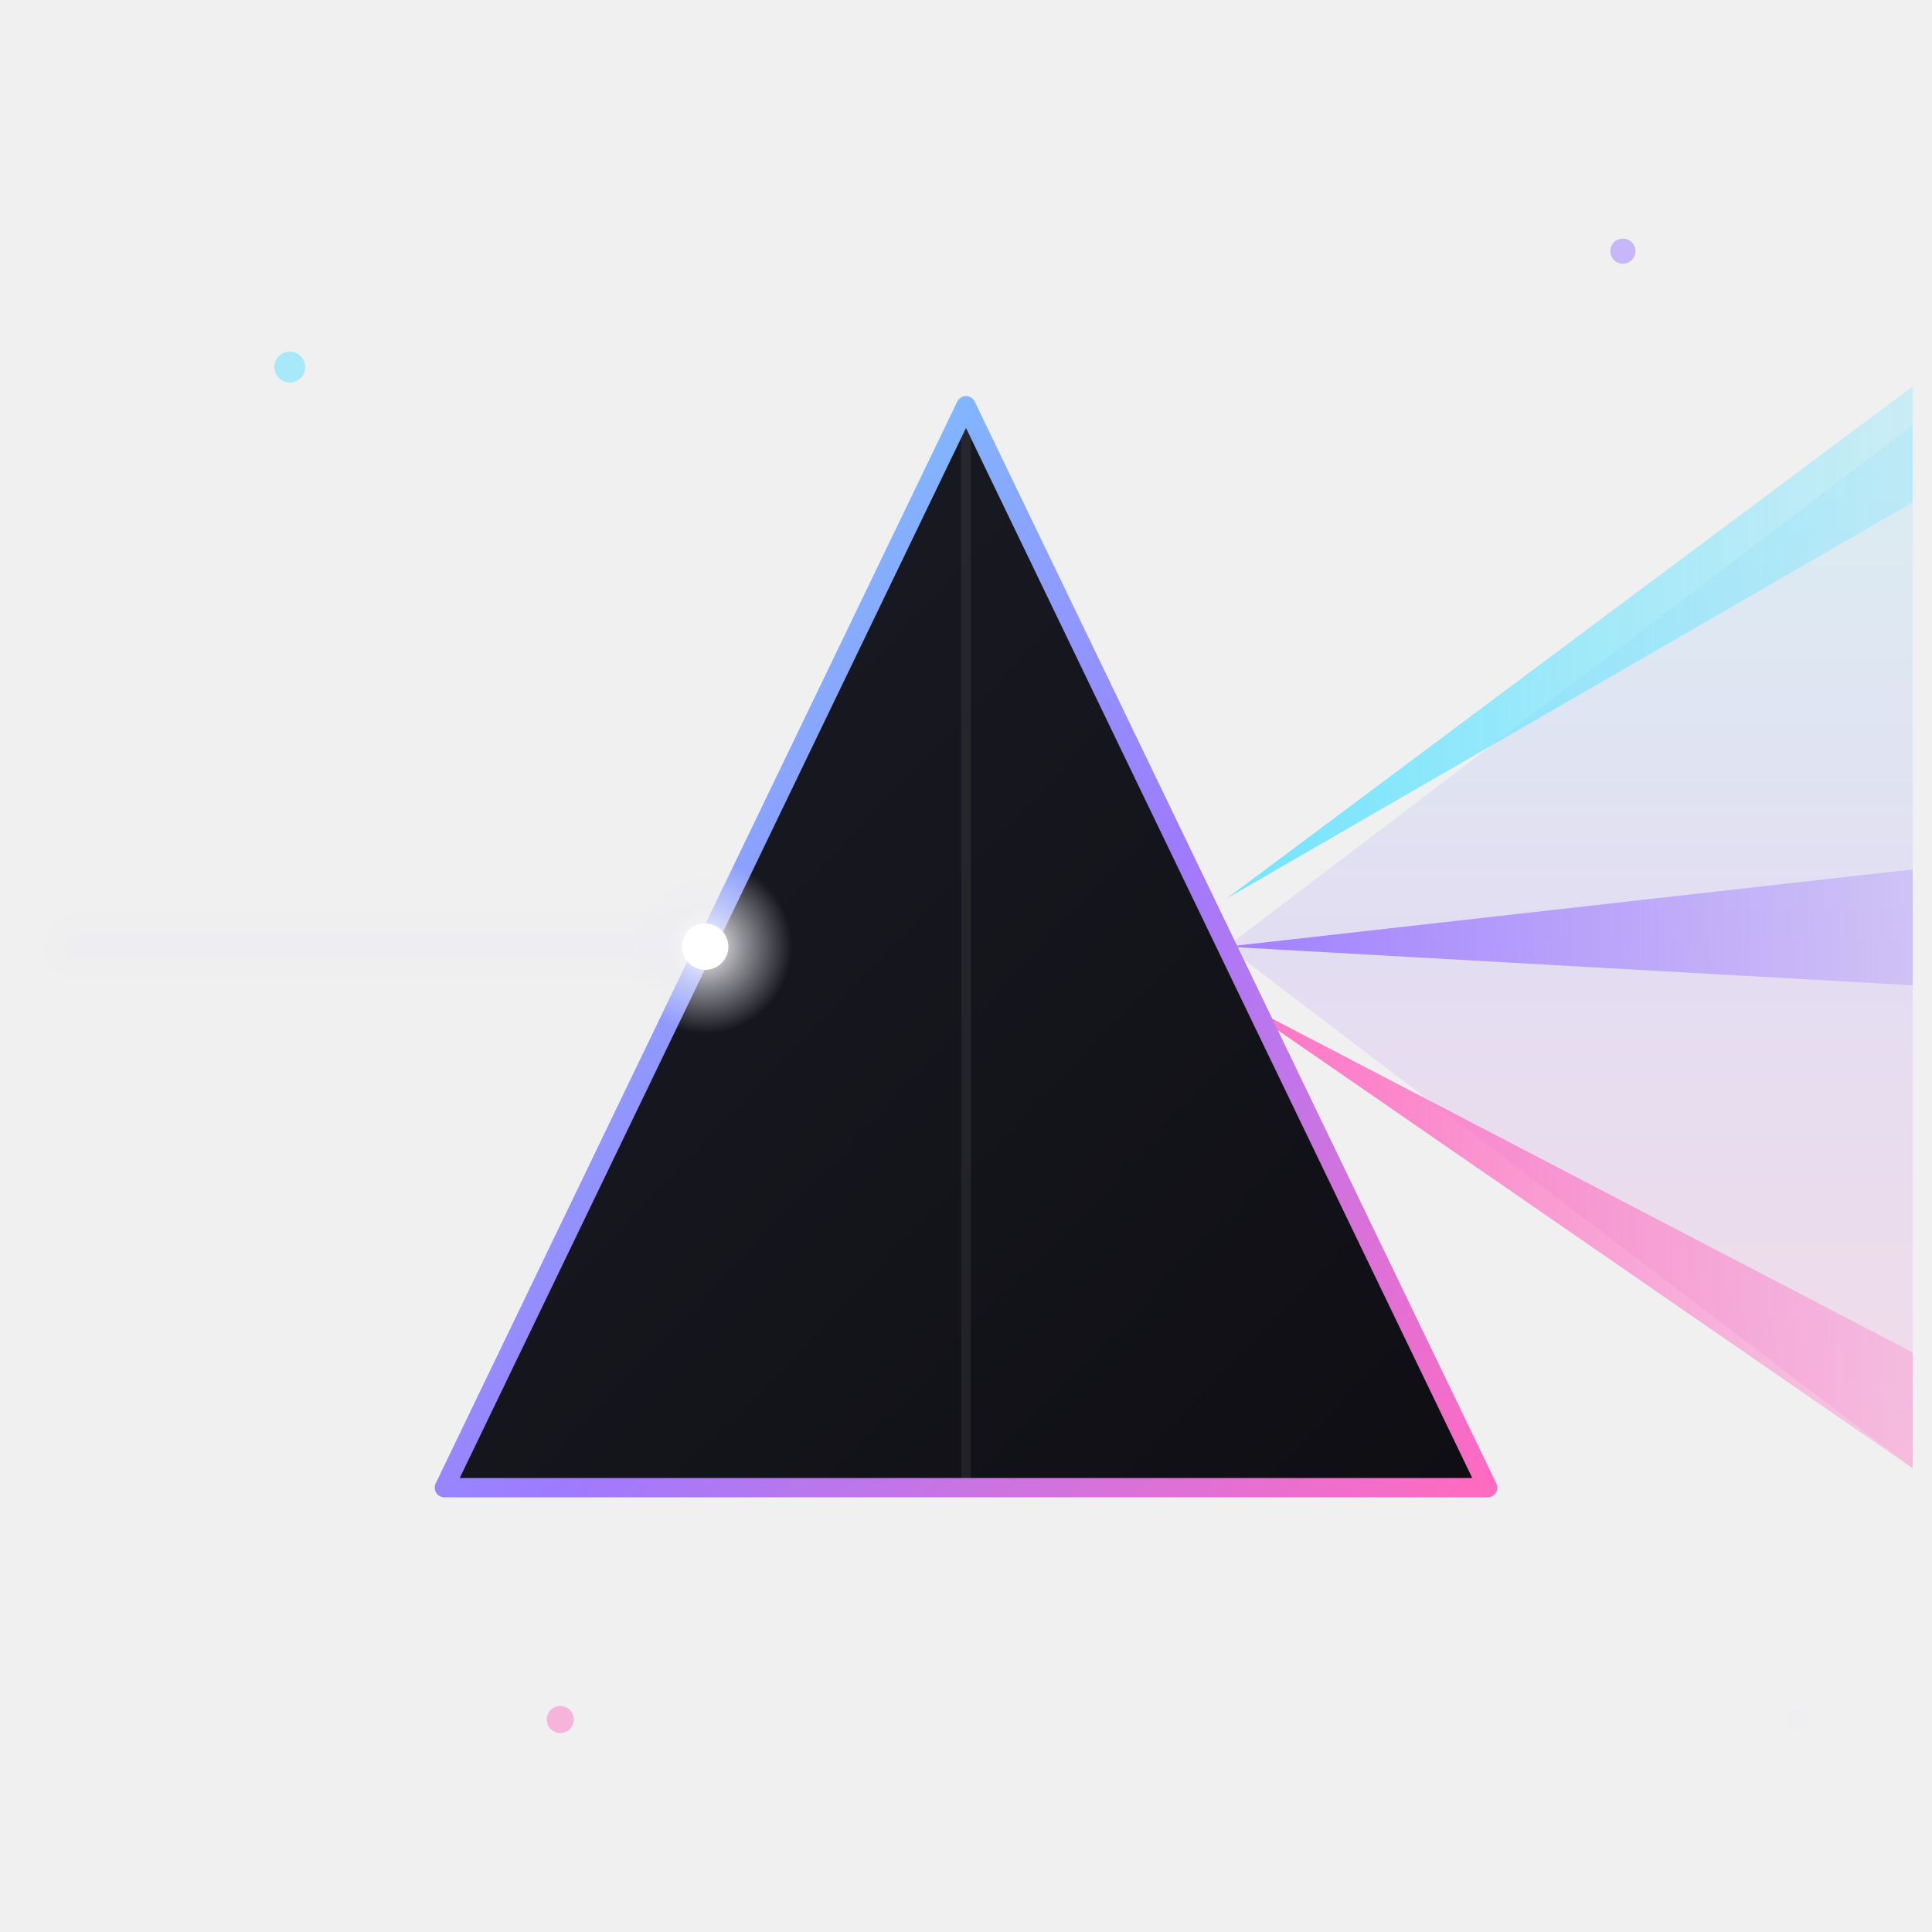
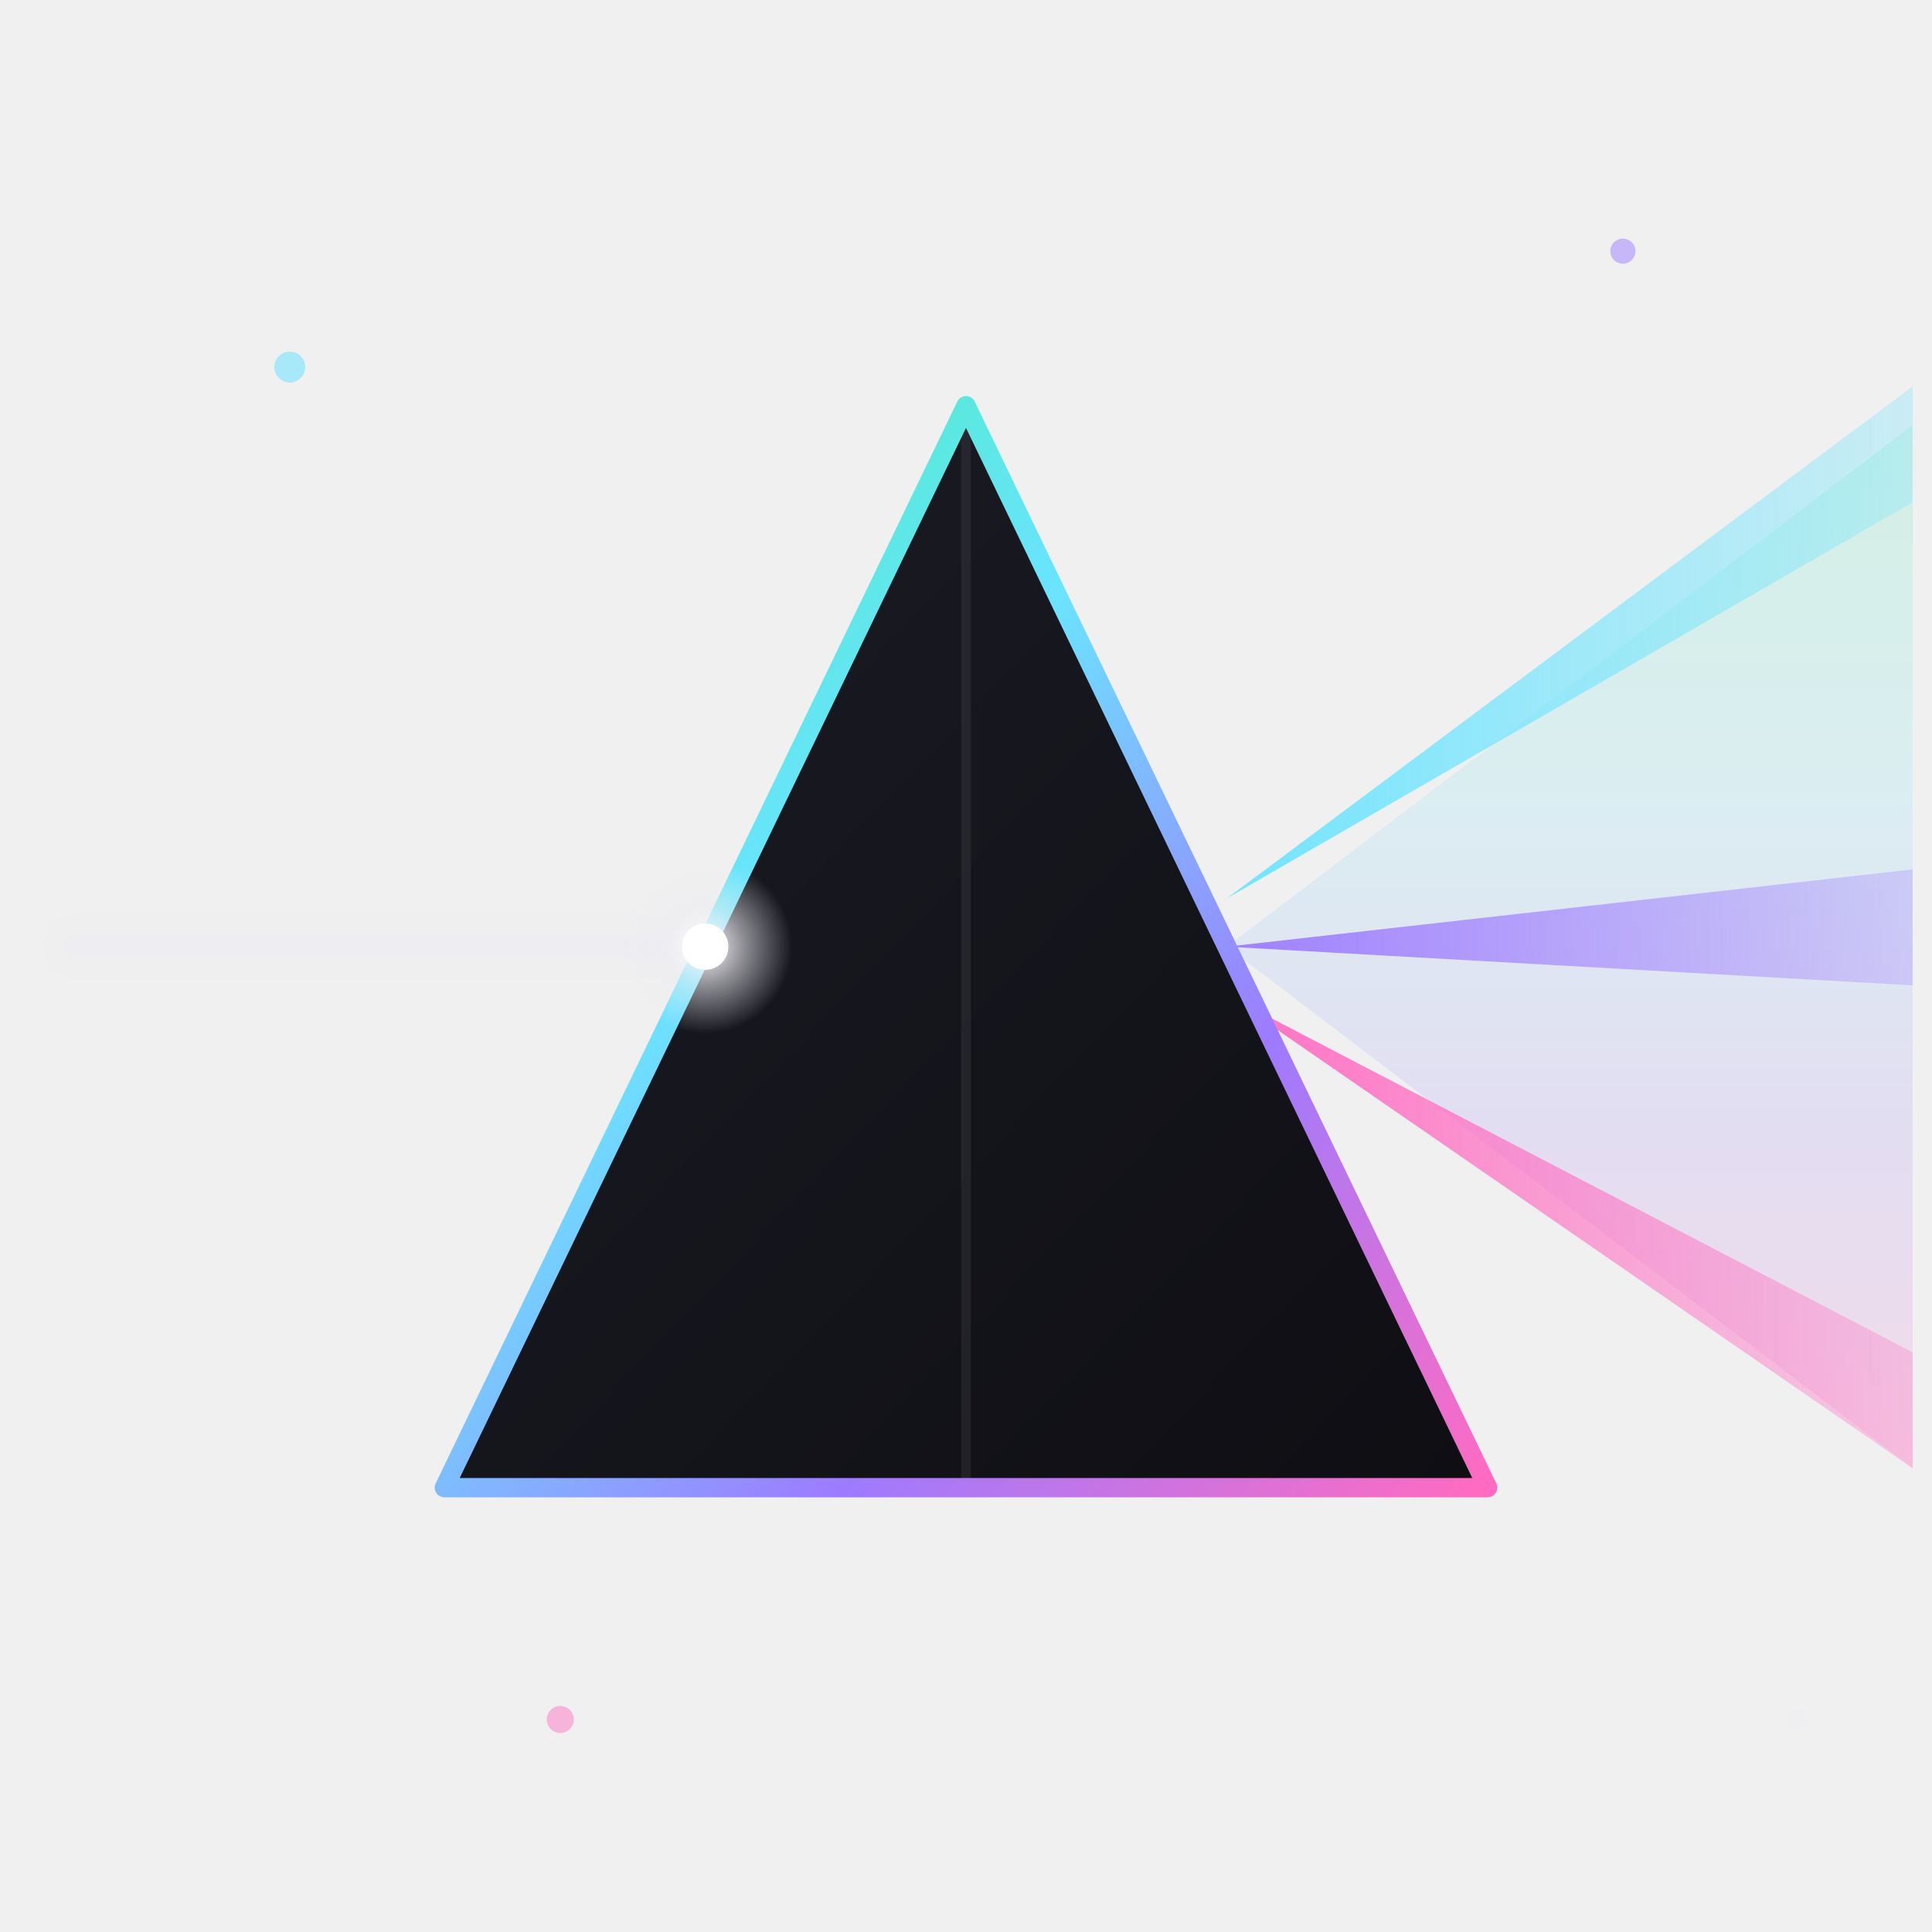
<svg xmlns="http://www.w3.org/2000/svg" width="240" height="240" viewBox="0 0 200 200" fill="none" role="img" aria-label="Katviz mark">
  <defs>
    <linearGradient id="pm-edge" x1="0" y1="0" x2="1" y2="1">
-       <stop offset="0%" stop-color="#6BE4FF" />
-       <stop offset="55%" stop-color="#9D7BFF" />
+       <stop offset="0%" stop-color="#3BF0A6" />
+       <stop offset="38%" stop-color="#6BE4FF" />
+       <stop offset="69%" stop-color="#9D7BFF" />
      <stop offset="100%" stop-color="#FF6BC1" />
    </linearGradient>
    <linearGradient id="pm-body" x1="0" y1="0" x2="1" y2="1">
      <stop offset="0%" stop-color="#1C1C26" />
      <stop offset="100%" stop-color="#0E0E13" />
    </linearGradient>
    <linearGradient id="pm-fan" x1="0" y1="0" x2="0" y2="1">
-       <stop offset="0%" stop-color="#6BE4FF" />
-       <stop offset="50%" stop-color="#9D7BFF" />
+       <stop offset="0%" stop-color="#3BF0A6" />
+       <stop offset="36%" stop-color="#6BE4FF" />
+       <stop offset="68%" stop-color="#9D7BFF" />
      <stop offset="100%" stop-color="#FF6BC1" />
    </linearGradient>
    <linearGradient id="pm-ray-c" x1="0" y1="0" x2="1" y2="0">
      <stop offset="0%" stop-color="#6BE4FF" stop-opacity="0.95" />
      <stop offset="100%" stop-color="#6BE4FF" stop-opacity="0.28" />
    </linearGradient>
    <linearGradient id="pm-ray-v" x1="0" y1="0" x2="1" y2="0">
      <stop offset="0%" stop-color="#9D7BFF" stop-opacity="0.95" />
      <stop offset="100%" stop-color="#9D7BFF" stop-opacity="0.28" />
    </linearGradient>
    <linearGradient id="pm-ray-m" x1="0" y1="0" x2="1" y2="0">
      <stop offset="0%" stop-color="#FF6BC1" stop-opacity="0.95" />
      <stop offset="100%" stop-color="#FF6BC1" stop-opacity="0.28" />
    </linearGradient>
    <linearGradient id="pm-inner" x1="0" y1="0" x2="1" y2="0">
      <stop offset="0%" stop-color="#EDEDF2" stop-opacity="0.7" />
      <stop offset="100%" stop-color="#9D7BFF" stop-opacity="0.55" />
    </linearGradient>
    <radialGradient id="pm-entry" cx="50%" cy="50%" r="50%">
      <stop offset="0%" stop-color="#FFFFFF" />
      <stop offset="45%" stop-color="#EDEDF2" stop-opacity="0.55" />
      <stop offset="100%" stop-color="#EDEDF2" stop-opacity="0" />
    </radialGradient>
  </defs>
  <circle cx="30" cy="38" r="1.6" fill="#6BE4FF" opacity="0.55" />
  <circle cx="168" cy="26" r="1.3" fill="#9D7BFF" opacity="0.5" />
  <circle cx="58" cy="178" r="1.4" fill="#FF6BC1" opacity="0.45" />
  <circle cx="186" cy="178" r="1.1" fill="#EDEDF2" opacity="0.4" />
  <path d="M127 98 L198 44 L198 152 Z" fill="url(#pm-fan)" opacity="0.16" />
  <path d="M127 93 L198 40 L198 52 Z" fill="url(#pm-ray-c)" />
  <path d="M127 98 L198 90 L198 102 Z" fill="url(#pm-ray-v)" />
  <path d="M127 103 L198 140 L198 152 Z" fill="url(#pm-ray-m)" />
  <line x1="8" y1="98" x2="71" y2="98" stroke="#EDEDF2" stroke-width="7" stroke-linecap="round" opacity="0.16" />
  <line x1="8" y1="98" x2="71" y2="98" stroke="#EDEDF2" stroke-width="2.5" stroke-linecap="round" />
  <path d="M100 42 L154 154 L46 154 Z" fill="url(#pm-body)" />
  <path d="M100 42 L100 154" stroke="#EDEDF2" stroke-width="1" opacity="0.07" />
  <path d="M73 98 L127 98" stroke="url(#pm-inner)" stroke-width="1.5" opacity="0.6" />
  <path d="M100 42 L154 154 L46 154 Z" stroke="url(#pm-edge)" stroke-width="2" stroke-linejoin="round" />
  <circle cx="73" cy="98" r="9" fill="url(#pm-entry)" />
  <circle cx="73" cy="98" r="2.4" fill="#FFFFFF" />
</svg>
